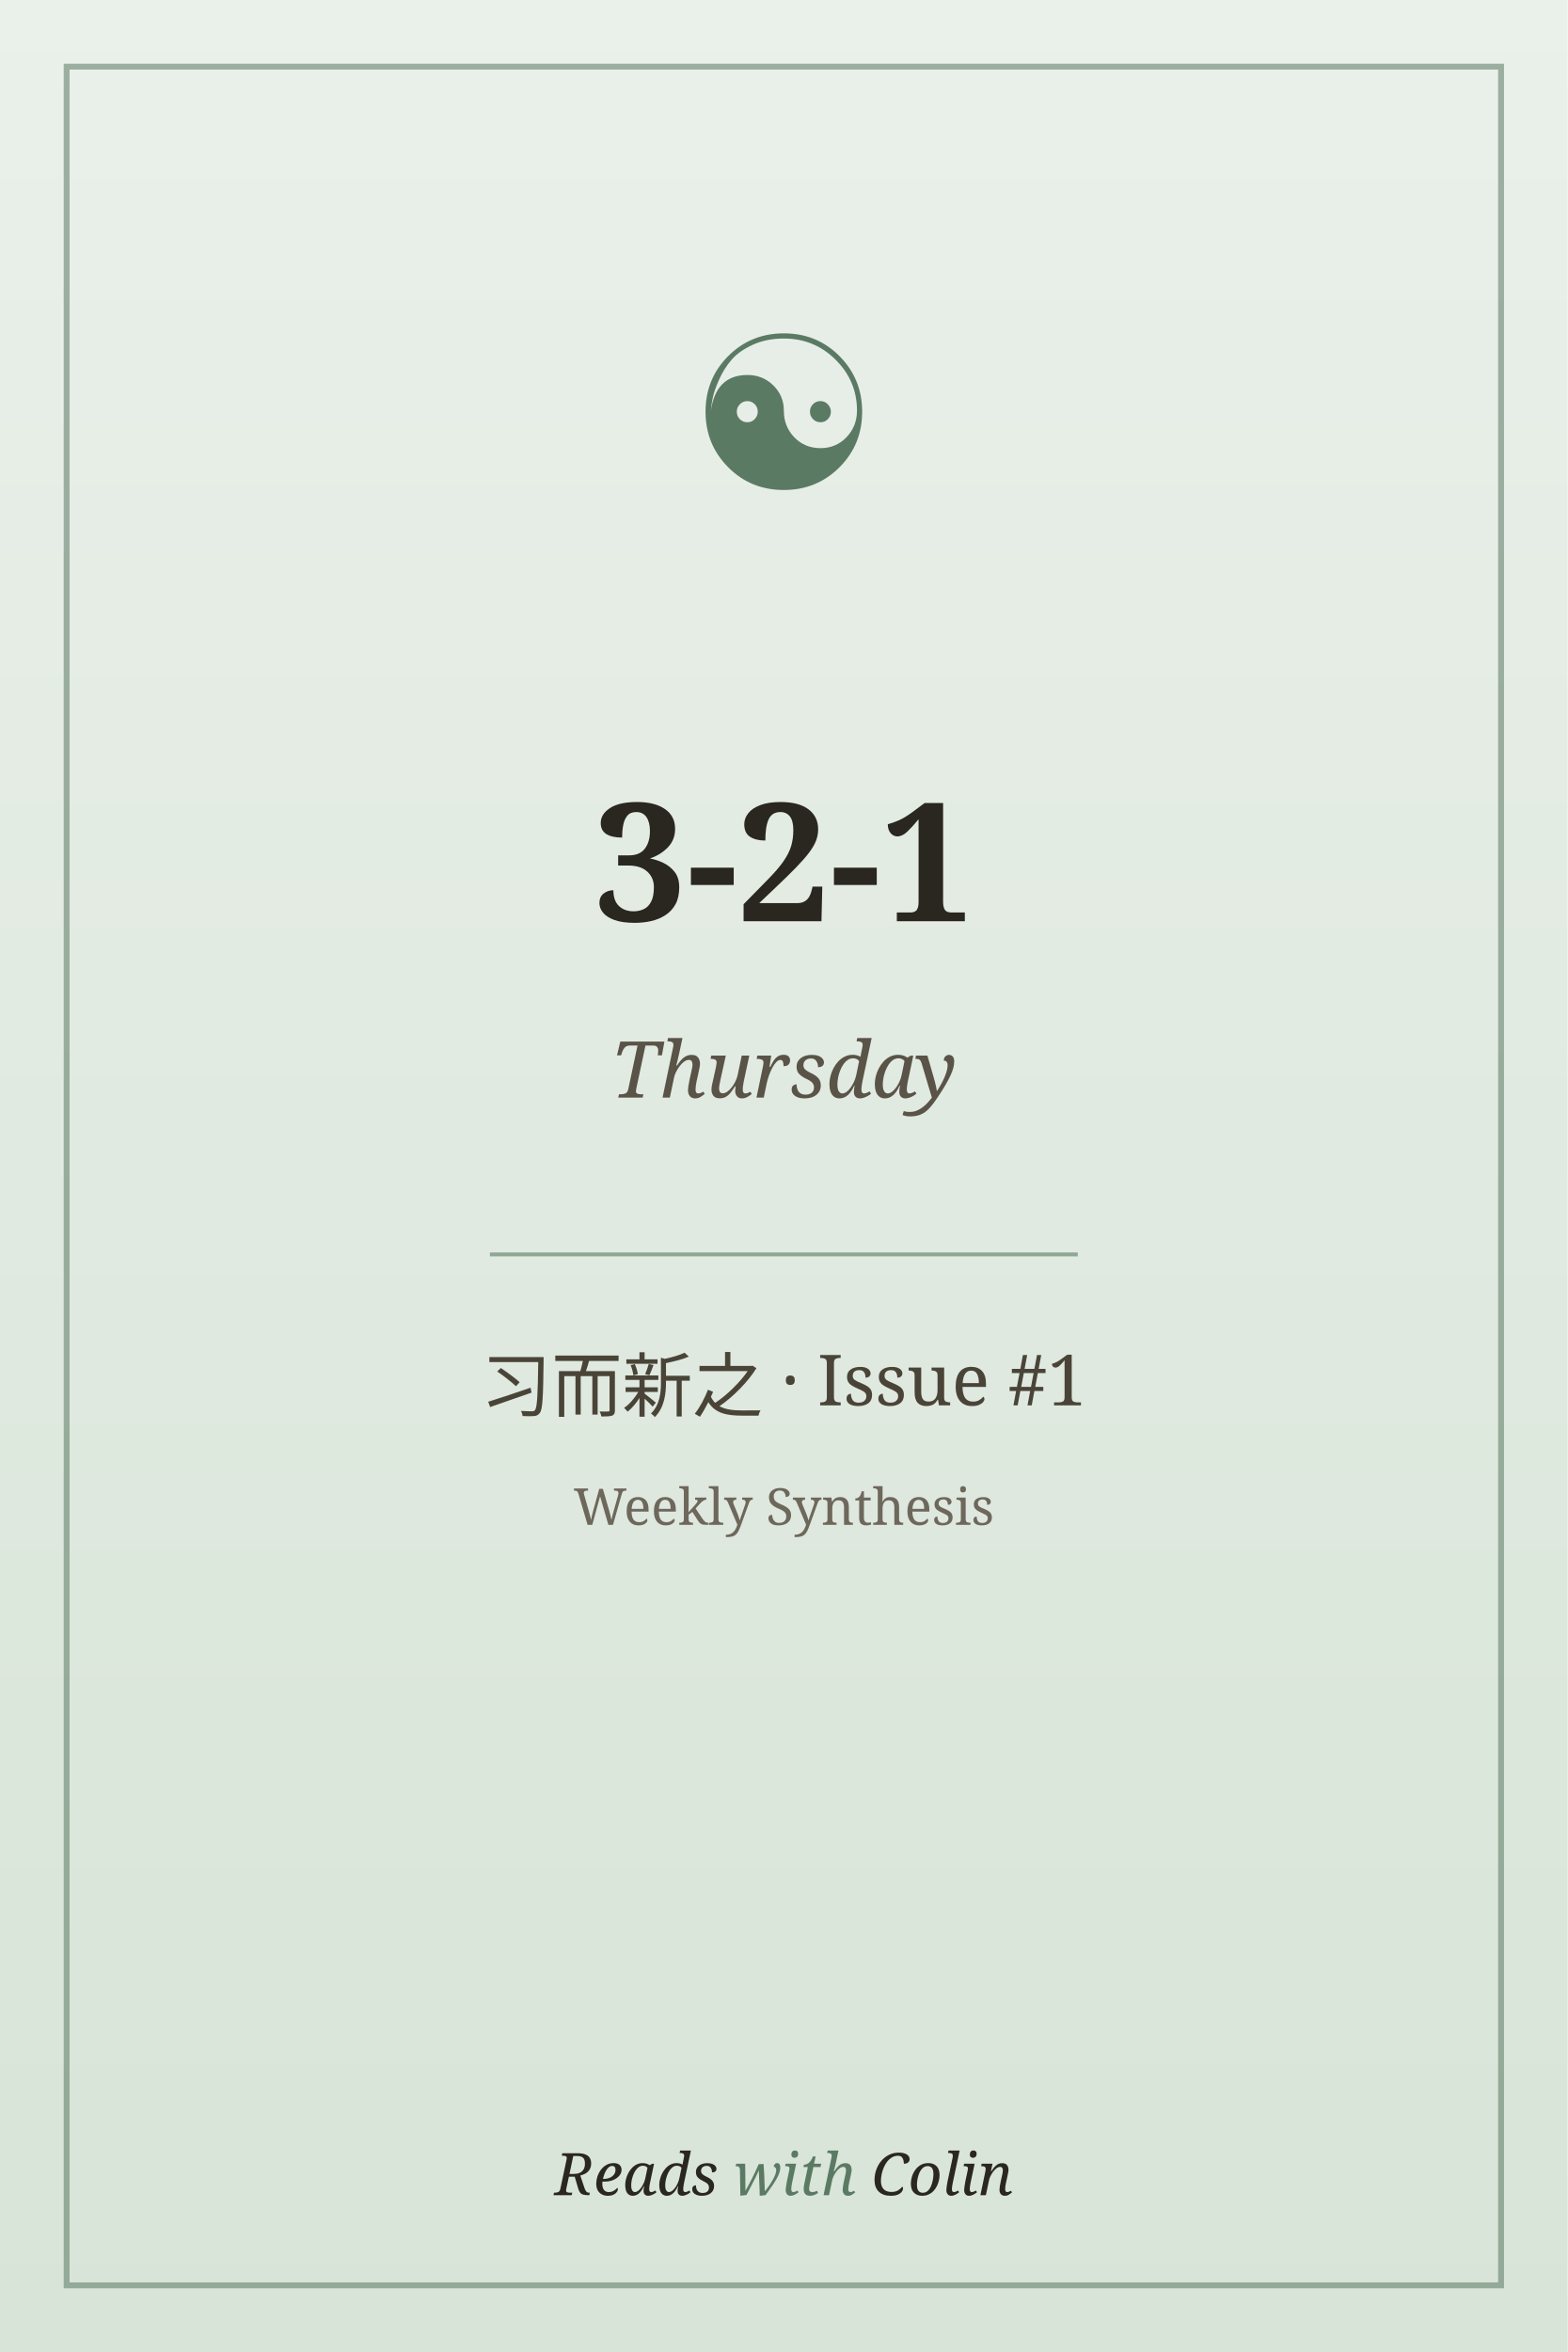
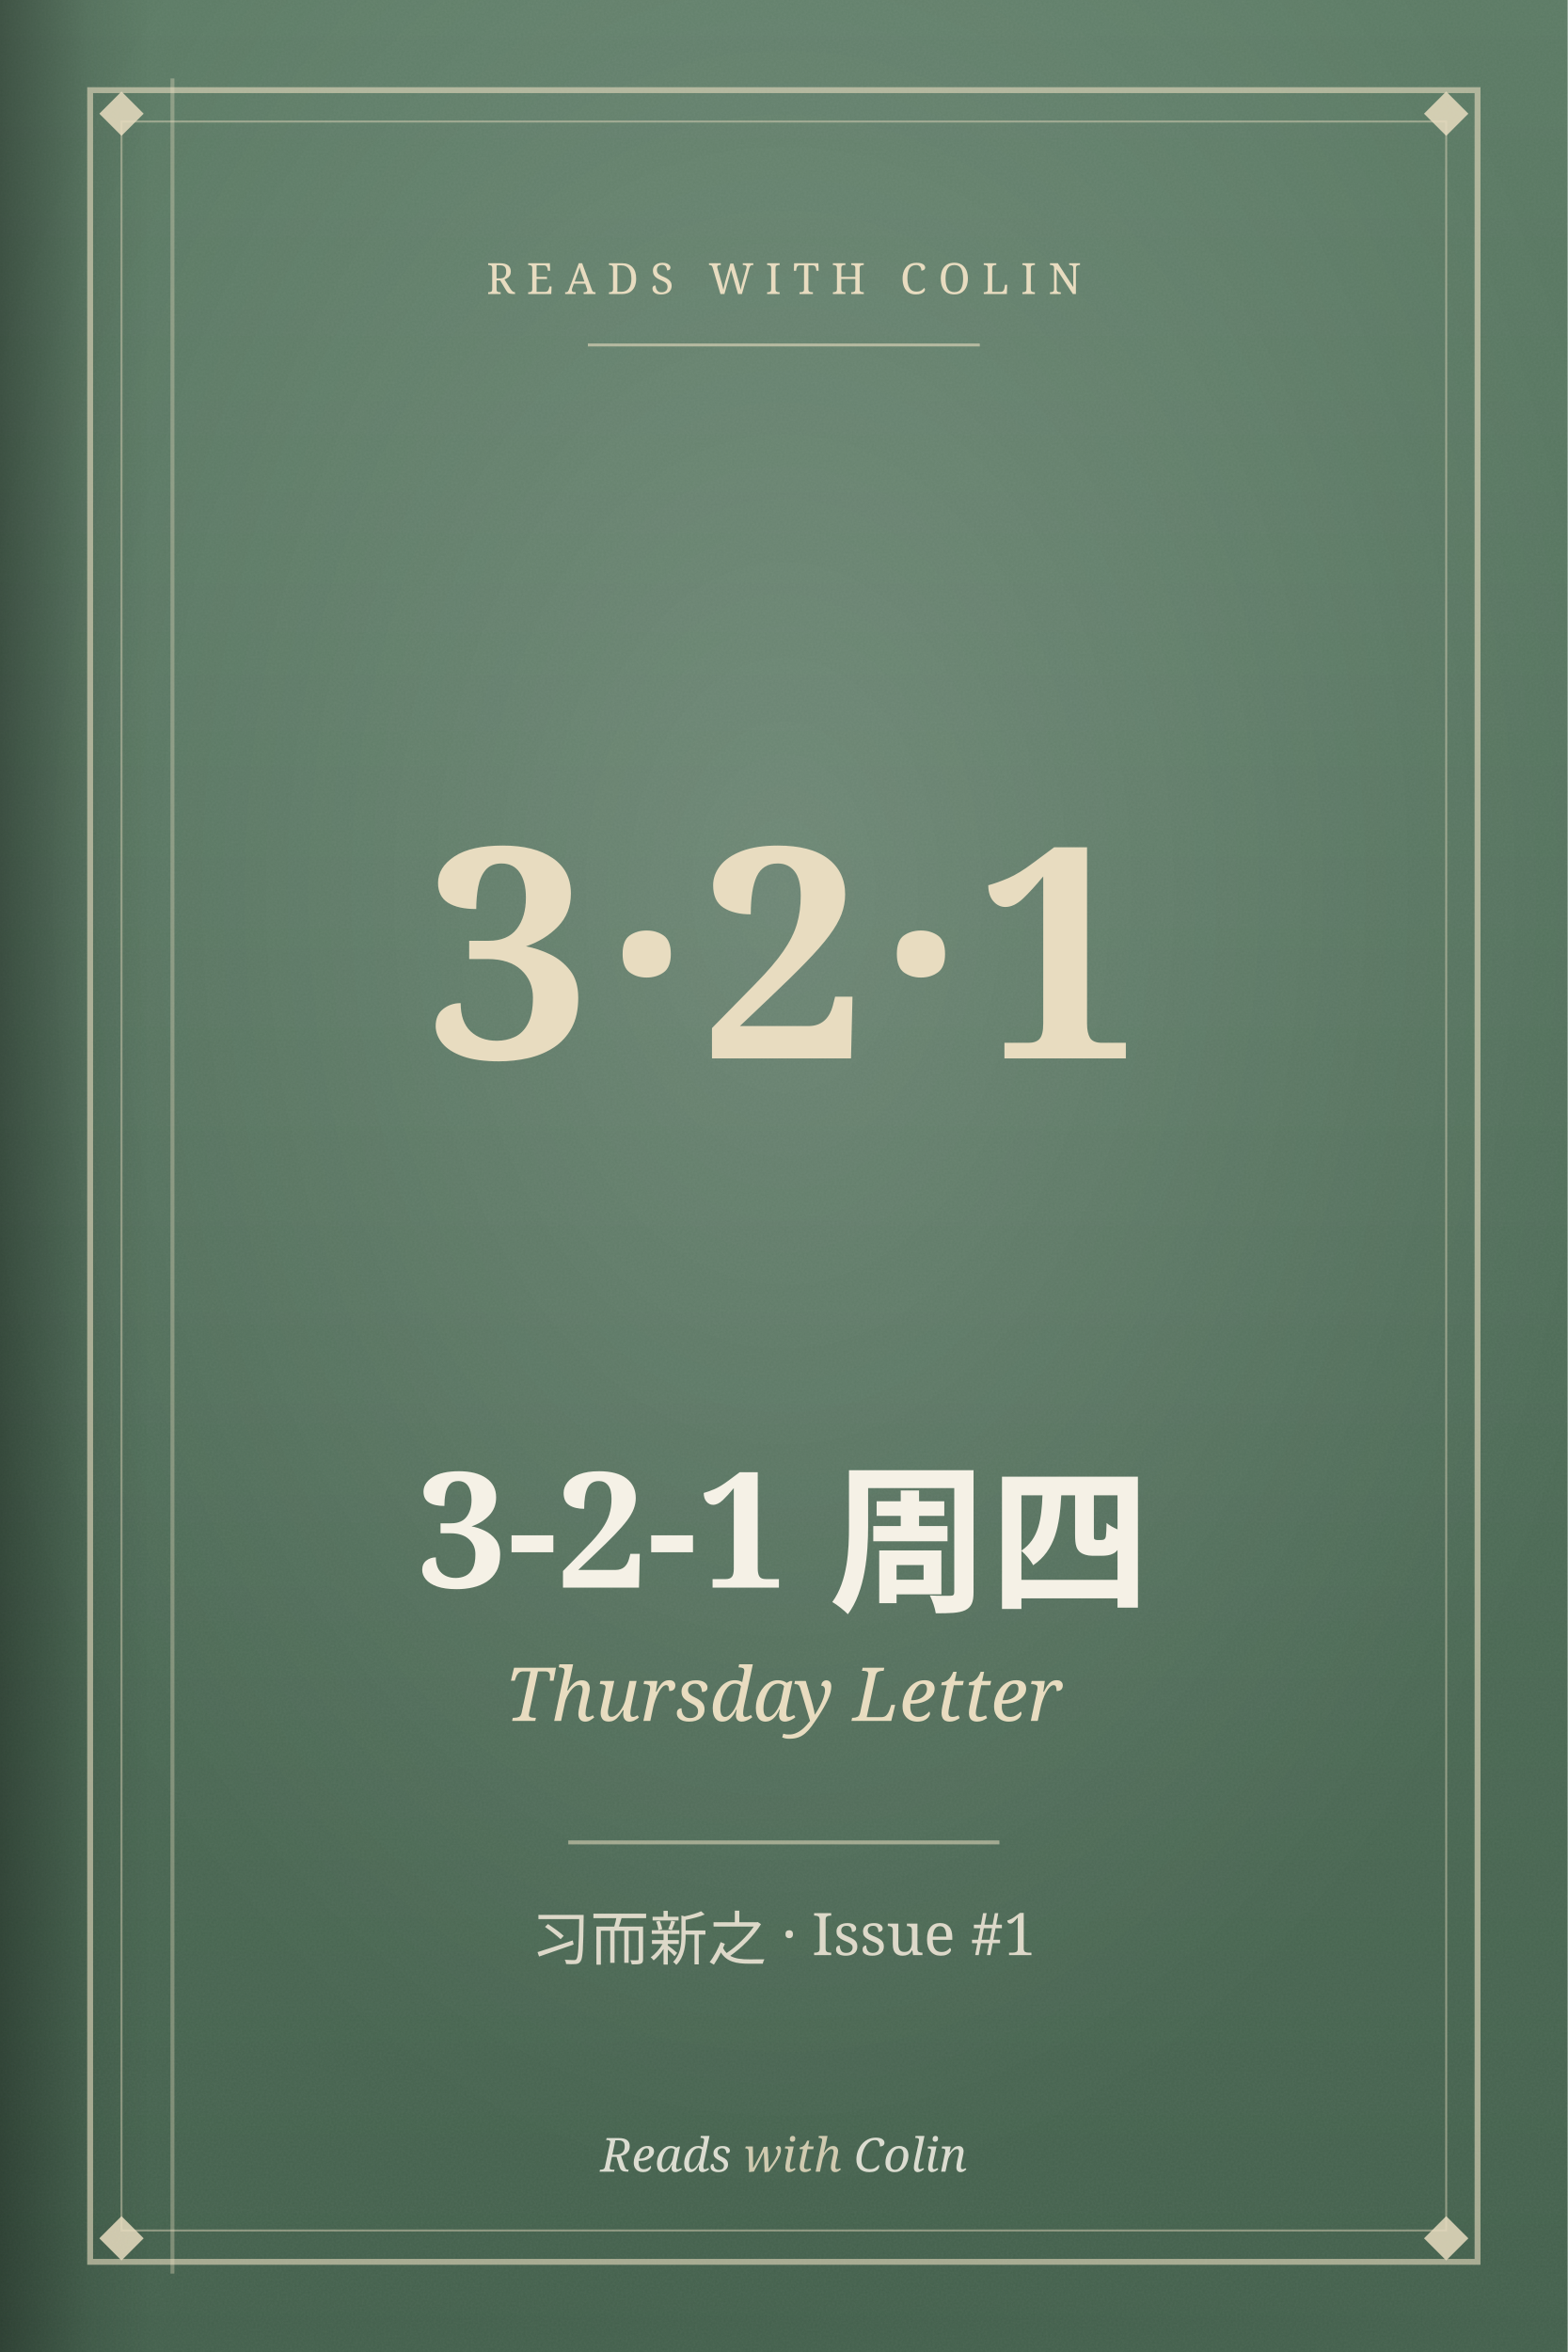
<svg xmlns="http://www.w3.org/2000/svg" width="800" height="1200" viewBox="0 0 800 1200">
  <defs>
-     <linearGradient id="g" x1="0" y1="0" x2="0" y2="1">
-       <stop offset="0" stop-color="#EAF0EA" />
-       <stop offset="1" stop-color="#D7E4D7" />
+     <linearGradient id="bg" x1="0" y1="0" x2="0" y2="1">
+       <stop offset="0" stop-color="#5B7A64" />
+       <stop offset="1" stop-color="#43604C" />
+     </linearGradient>
+     <radialGradient id="glow" cx="0.5" cy="0.38" r="0.55">
+       <stop offset="0" stop-color="#FFFFFF" stop-opacity="0.16" />
+       <stop offset="1" stop-color="#FFFFFF" stop-opacity="0" />
+     </radialGradient>
+     <filter id="grain">
+       <feTurbulence type="fractalNoise" baseFrequency="0.9" numOctaves="2" stitchTiles="stitch" />
+       <feColorMatrix type="matrix" values="0 0 0 0 1  0 0 0 0 1  0 0 0 0 1  0 0 0 0.05 0" />
+     </filter>
+     <linearGradient id="spine" x1="0" y1="0" x2="1" y2="0">
+       <stop offset="0" stop-color="#000000" stop-opacity="0.35" />
+       <stop offset="0.06" stop-color="#000000" stop-opacity="0.08" />
+       <stop offset="0.1" stop-color="#000000" stop-opacity="0" />
    </linearGradient>
  </defs>
-   <rect width="800" height="1200" fill="url(#g)" />
-   <rect x="34" y="34" width="732" height="1132" fill="none" stroke="#5B7A64" stroke-width="3" opacity="0.55" />
-   <text x="400" y="250" text-anchor="middle" font-family="Georgia, 'Times New Roman', serif" font-size="120" fill="#5B7A64">☯</text>
-   <text x="400" y="470" text-anchor="middle" font-family="'Noto Serif SC', 'Songti SC', serif" font-size="84" font-weight="700" fill="#2A2620">3-2-1</text>
-   <text x="400" y="560" text-anchor="middle" font-family="Georgia, serif" font-size="40" font-style="italic" fill="#5A5347">Thursday</text>
-   <line x1="250" y1="640" x2="550" y2="640" stroke="#5B7A64" stroke-width="2" opacity="0.6" />
-   <text x="400" y="720" text-anchor="middle" font-family="'Noto Serif SC', serif" font-size="36" fill="#4A4438">习而新之 · Issue #1</text>
-   <text x="400" y="778" text-anchor="middle" font-family="Georgia, serif" font-size="26" fill="#6E675B">Weekly Synthesis</text>
-   <text x="400" y="1120" text-anchor="middle" font-family="Georgia, serif" font-size="30" font-style="italic" fill="#2A2620">Reads <tspan fill="#5B7A64">with</tspan> Colin</text>
+   <rect width="800" height="1200" fill="url(#bg)" />
+   <rect width="800" height="1200" fill="url(#glow)" />
+   <rect width="800" height="1200" filter="url(#grain)" />
+   <rect width="800" height="1200" fill="url(#spine)" />
+   <line x1="88" y1="40" x2="88" y2="1160" stroke="#E8DCC0" stroke-width="2" opacity="0.35" />
+   <rect x="46" y="46" width="708" height="1108" fill="none" stroke="#E8DCC0" stroke-width="3" opacity="0.6" />
+   <rect x="62" y="62" width="676" height="1076" fill="none" stroke="#E8DCC0" stroke-width="1" opacity="0.45" />
+   <g fill="#E8DCC0" opacity="0.85">
+     <rect x="54" y="50" width="16" height="16" transform="rotate(45 62 58)" />
+     <rect x="730" y="50" width="16" height="16" transform="rotate(45 738 58)" />
+     <rect x="54" y="1134" width="16" height="16" transform="rotate(45 62 1142)" />
+     <rect x="730" y="1134" width="16" height="16" transform="rotate(45 738 1142)" />
+   </g>
+   <text x="400" y="150" text-anchor="middle" font-family="Georgia, serif" font-size="22" letter-spacing="6" fill="#E8DCC0">READS WITH COLIN</text>
+   <line x1="300" y1="176" x2="500" y2="176" stroke="#E8DCC0" stroke-width="1.5" opacity="0.6" />
+   <text x="400" y="540" text-anchor="middle" font-family="Georgia, serif" font-size="150" font-weight="700" fill="#E8DCC0" letter-spacing="6">3·2·1</text>
+   <text x="400" y="810" text-anchor="middle" font-family="'Noto Serif SC','Songti SC','SimSun',serif" font-size="82" font-weight="700" fill="#F5F1E6">3-2-1 周四</text>
+   <text x="400" y="878" text-anchor="middle" font-family="Georgia, serif" font-size="38" font-style="italic" fill="#E8DCC0">Thursday Letter</text>
+   <line x1="290" y1="940" x2="510" y2="940" stroke="#E8DCC0" stroke-width="2" opacity="0.55" />
+   <text x="400" y="1000" text-anchor="middle" font-family="'Noto Serif SC',serif" font-size="30" fill="#E9E2D2" opacity="0.92">习而新之 · Issue #1</text>
+   <text x="400" y="1108" text-anchor="middle" font-family="Georgia, serif" font-size="24" font-style="italic" fill="#F5F1E6" opacity="0.85">Reads <tspan fill="#E8DCC0">with</tspan> Colin</text>
</svg>
